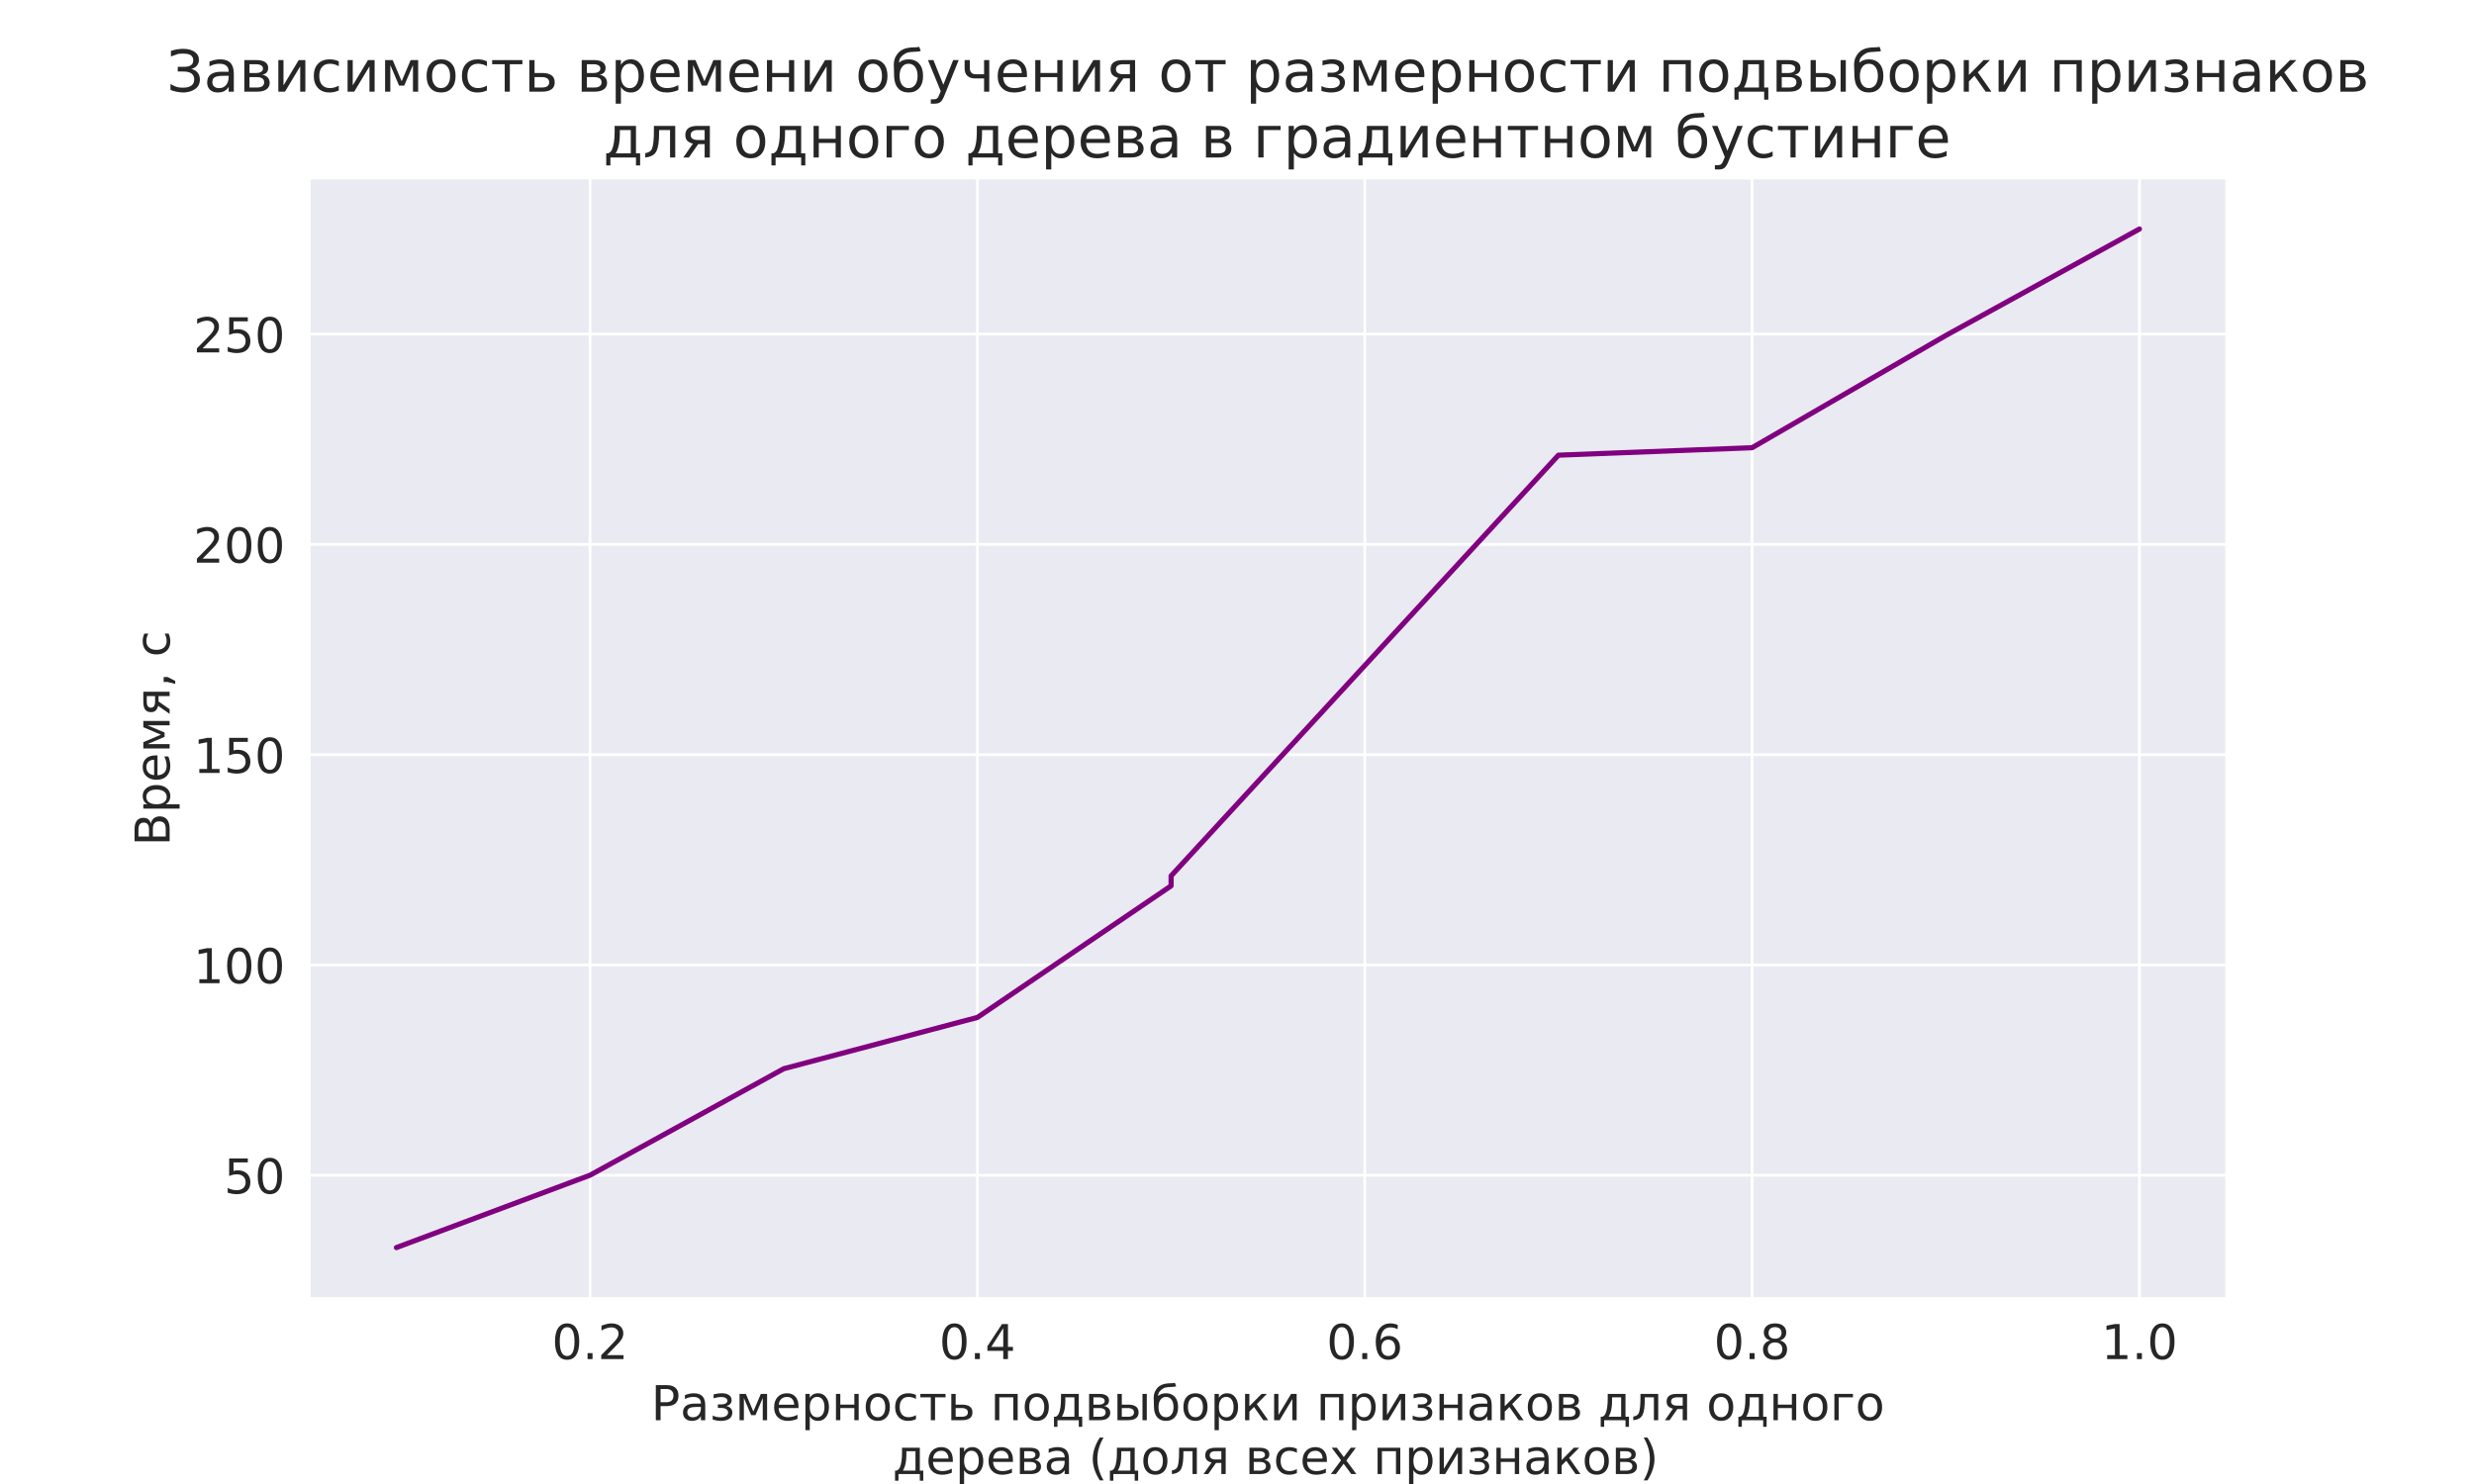
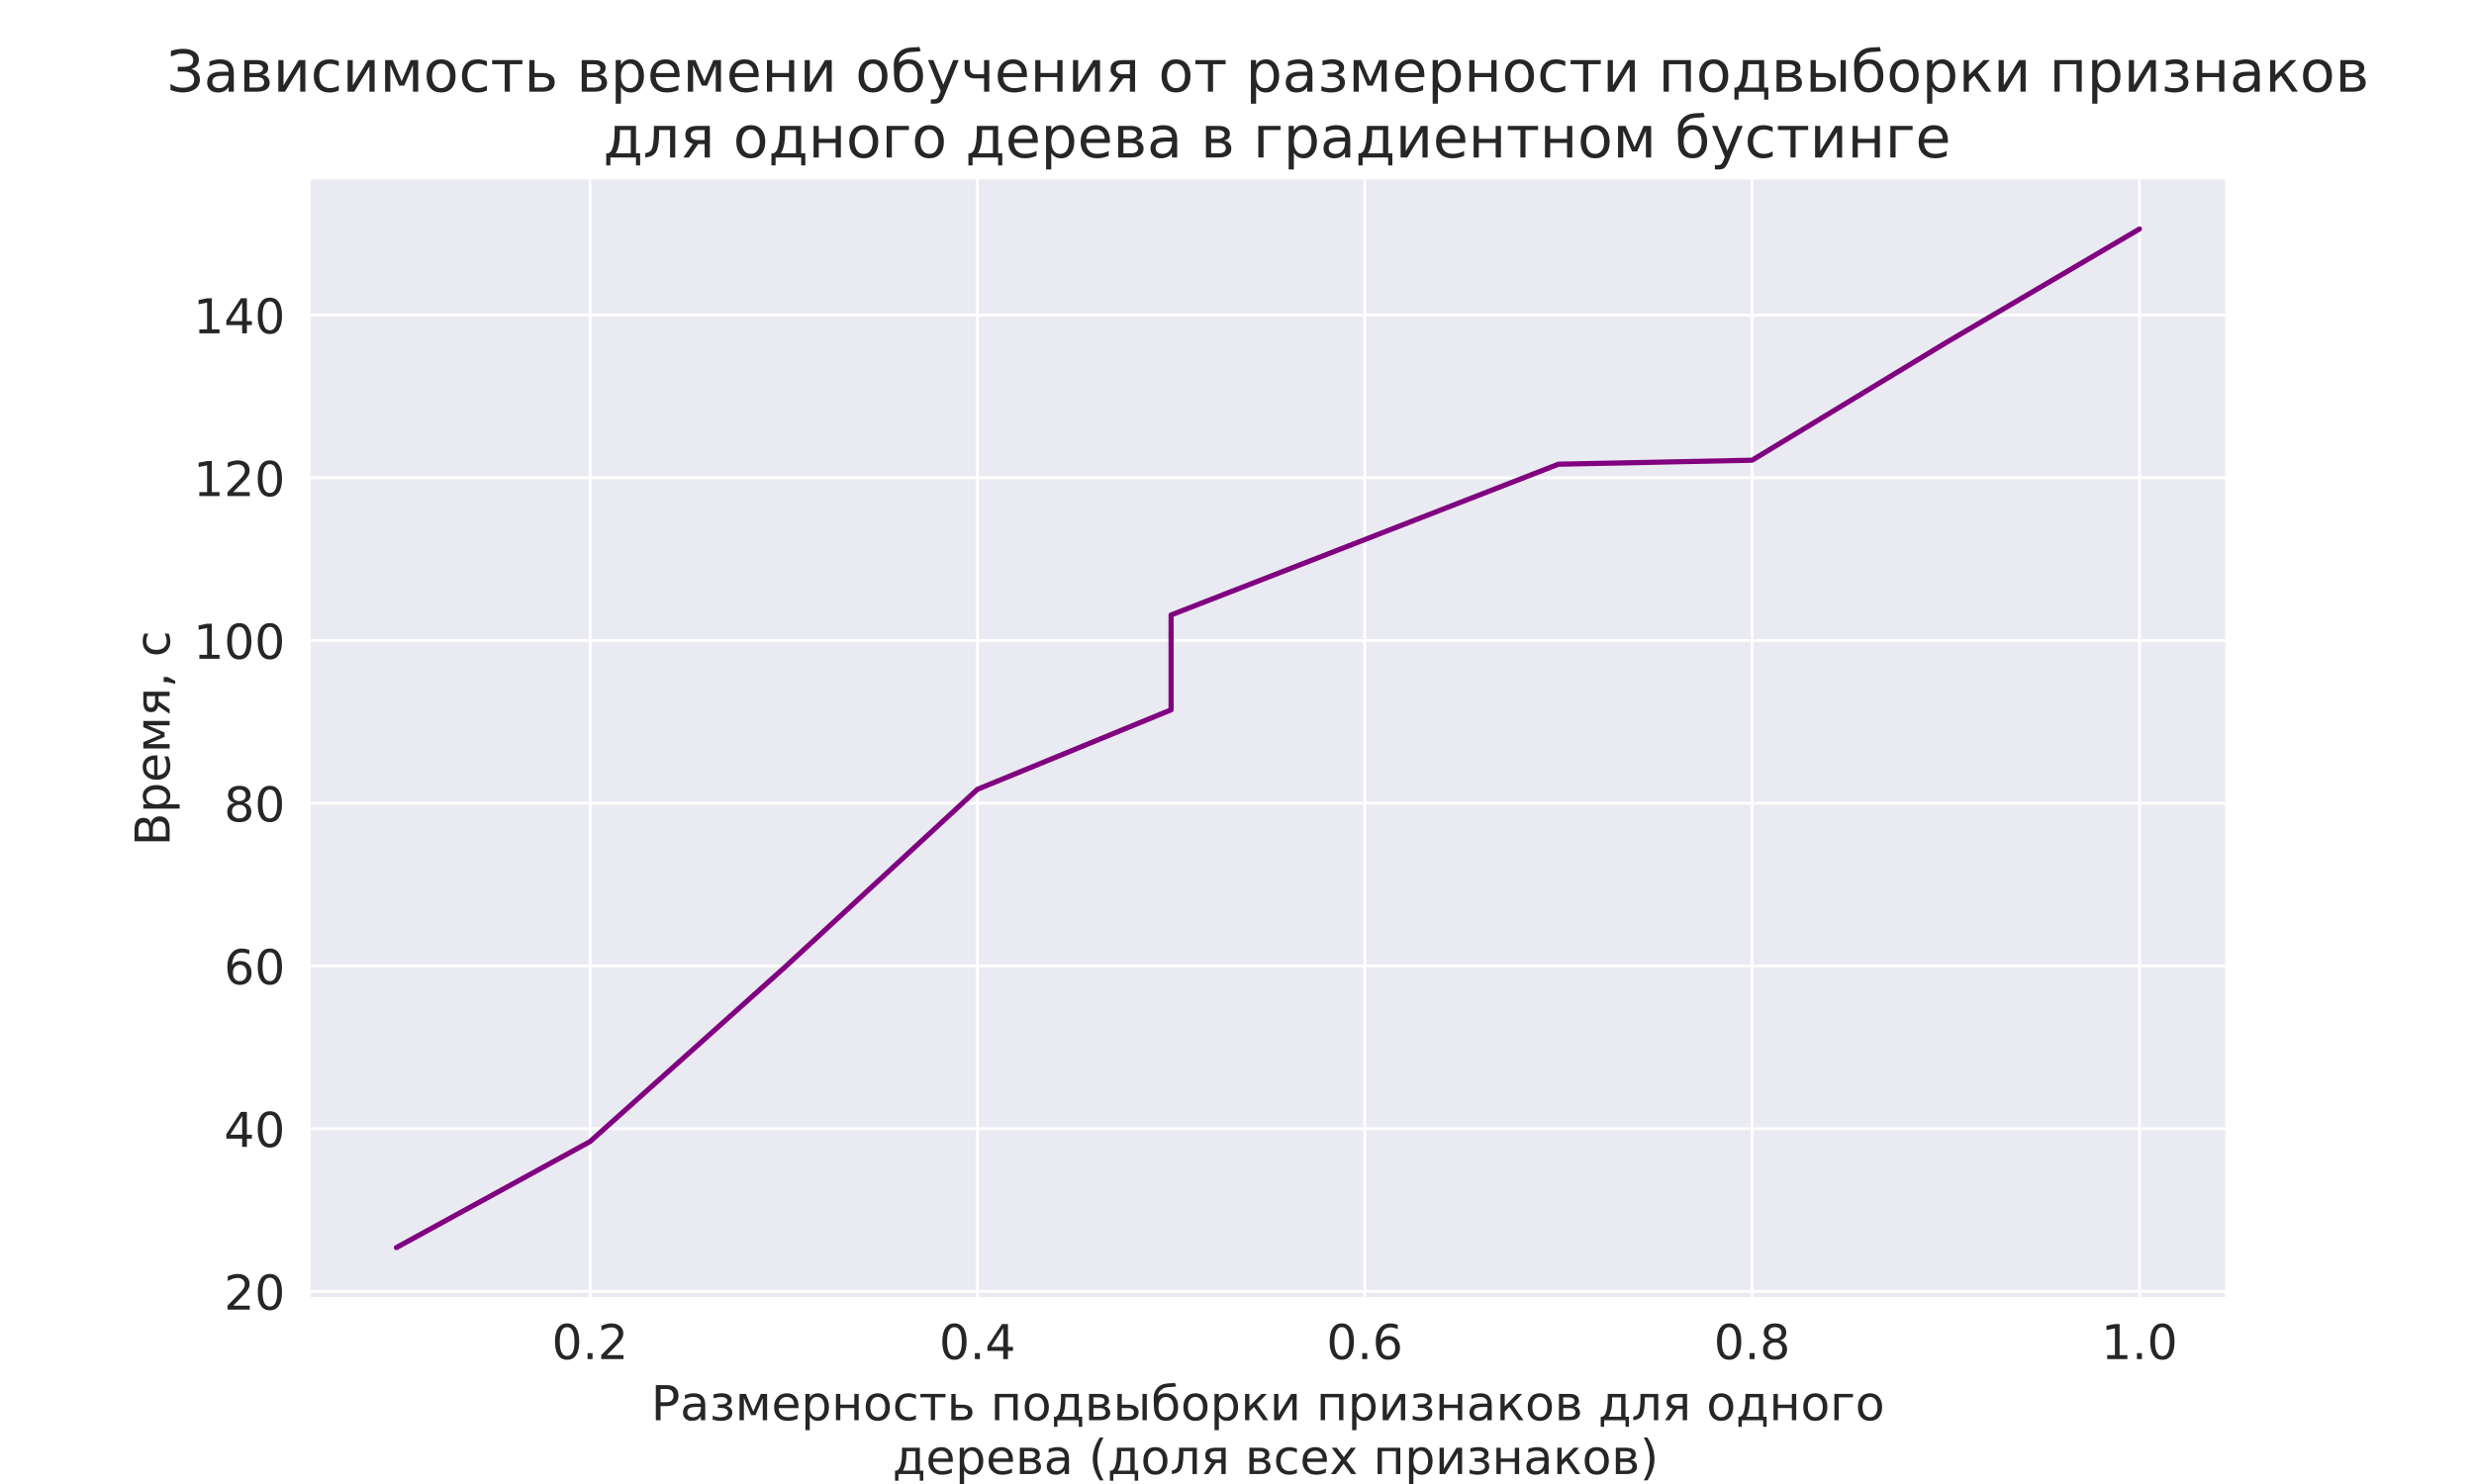
<svg xmlns="http://www.w3.org/2000/svg" xmlns:xlink="http://www.w3.org/1999/xlink" height="432pt" version="1.1" viewBox="0 0 720 432" width="720pt">
  <defs>
    <style type="text/css">*{stroke-linecap:butt;stroke-linejoin:round;}</style>
  </defs>
  <g id="figure_1">
    <g id="patch_1">
      <path d="M 0 432  L 720 432  L 720 0  L 0 0  z " style="fill:#ffffff;" />
    </g>
    <g id="axes_1">
      <g id="patch_2">
        <path d="M 90 378  L 648 378  L 648 51.84  L 90 51.84  z " style="fill:#eaeaf2;" />
      </g>
      <g id="matplotlib.axis_1">
        <g id="xtick_1">
          <g id="line2d_1">
-             <path clip-path="url(#p750b07198b)" d="M 171.727 378  L 171.727 51.84  " style="fill:none;stroke:#ffffff;stroke-linecap:round;stroke-width:0.8;" />
+             <path clip-path="url(#pbeb10f71f5)" d="M 171.727 378  L 171.727 51.84  " style="fill:none;stroke:#ffffff;stroke-linecap:round;stroke-width:0.8;" />
          </g>
          <g id="text_1">
            <g style="fill:#262626;" transform="translate(160.5951 395.6378)scale(0.14 -0.14)">
              <defs>
                <path d="M 2034 4250  Q 1547 4250 1301 3770  Q 1056 3291 1056 2328  Q 1056 1369 1301 889  Q 1547 409 2034 409  Q 2525 409 2770 889  Q 3016 1369 3016 2328  Q 3016 3291 2770 3770  Q 2525 4250 2034 4250  z M 2034 4750  Q 2819 4750 3233 4129  Q 3647 3509 3647 2328  Q 3647 1150 3233 529  Q 2819 -91 2034 -91  Q 1250 -91 836 529  Q 422 1150 422 2328  Q 422 3509 836 4129  Q 1250 4750 2034 4750  z " id="DejaVuSans-30" transform="scale(0.015625)" />
                <path d="M 684 794  L 1344 794  L 1344 0  L 684 0  L 684 794  z " id="DejaVuSans-2e" transform="scale(0.015625)" />
                <path d="M 1228 531  L 3431 531  L 3431 0  L 469 0  L 469 531  Q 828 903 1448 1529  Q 2069 2156 2228 2338  Q 2531 2678 2651 2914  Q 2772 3150 2772 3378  Q 2772 3750 2511 3984  Q 2250 4219 1831 4219  Q 1534 4219 1204 4116  Q 875 4013 500 3803  L 500 4441  Q 881 4594 1212 4672  Q 1544 4750 1819 4750  Q 2544 4750 2975 4387  Q 3406 4025 3406 3419  Q 3406 3131 3298 2873  Q 3191 2616 2906 2266  Q 2828 2175 2409 1742  Q 1991 1309 1228 531  z " id="DejaVuSans-32" transform="scale(0.015625)" />
              </defs>
              <use xlink:href="#DejaVuSans-30" />
              <use x="63.623" xlink:href="#DejaVuSans-2e" />
              <use x="95.41" xlink:href="#DejaVuSans-32" />
            </g>
          </g>
        </g>
        <g id="xtick_2">
          <g id="line2d_2">
-             <path clip-path="url(#p750b07198b)" d="M 284.455 378  L 284.455 51.84  " style="fill:none;stroke:#ffffff;stroke-linecap:round;stroke-width:0.8;" />
+             <path clip-path="url(#pbeb10f71f5)" d="M 284.455 378  L 284.455 51.84  " style="fill:none;stroke:#ffffff;stroke-linecap:round;stroke-width:0.8;" />
          </g>
          <g id="text_2">
            <g style="fill:#262626;" transform="translate(273.3224 395.6378)scale(0.14 -0.14)">
              <defs>
                <path d="M 2419 4116  L 825 1625  L 2419 1625  L 2419 4116  z M 2253 4666  L 3047 4666  L 3047 1625  L 3713 1625  L 3713 1100  L 3047 1100  L 3047 0  L 2419 0  L 2419 1100  L 313 1100  L 313 1709  L 2253 4666  z " id="DejaVuSans-34" transform="scale(0.015625)" />
              </defs>
              <use xlink:href="#DejaVuSans-30" />
              <use x="63.623" xlink:href="#DejaVuSans-2e" />
              <use x="95.41" xlink:href="#DejaVuSans-34" />
            </g>
          </g>
        </g>
        <g id="xtick_3">
          <g id="line2d_3">
-             <path clip-path="url(#p750b07198b)" d="M 397.182 378  L 397.182 51.84  " style="fill:none;stroke:#ffffff;stroke-linecap:round;stroke-width:0.8;" />
+             <path clip-path="url(#pbeb10f71f5)" d="M 397.182 378  L 397.182 51.84  " style="fill:none;stroke:#ffffff;stroke-linecap:round;stroke-width:0.8;" />
          </g>
          <g id="text_3">
            <g style="fill:#262626;" transform="translate(386.0496 395.6378)scale(0.14 -0.14)">
              <defs>
                <path d="M 2113 2584  Q 1688 2584 1439 2293  Q 1191 2003 1191 1497  Q 1191 994 1439 701  Q 1688 409 2113 409  Q 2538 409 2786 701  Q 3034 994 3034 1497  Q 3034 2003 2786 2293  Q 2538 2584 2113 2584  z M 3366 4563  L 3366 3988  Q 3128 4100 2886 4159  Q 2644 4219 2406 4219  Q 1781 4219 1451 3797  Q 1122 3375 1075 2522  Q 1259 2794 1537 2939  Q 1816 3084 2150 3084  Q 2853 3084 3261 2657  Q 3669 2231 3669 1497  Q 3669 778 3244 343  Q 2819 -91 2113 -91  Q 1303 -91 875 529  Q 447 1150 447 2328  Q 447 3434 972 4092  Q 1497 4750 2381 4750  Q 2619 4750 2861 4703  Q 3103 4656 3366 4563  z " id="DejaVuSans-36" transform="scale(0.015625)" />
              </defs>
              <use xlink:href="#DejaVuSans-30" />
              <use x="63.623" xlink:href="#DejaVuSans-2e" />
              <use x="95.41" xlink:href="#DejaVuSans-36" />
            </g>
          </g>
        </g>
        <g id="xtick_4">
          <g id="line2d_4">
-             <path clip-path="url(#p750b07198b)" d="M 509.909 378  L 509.909 51.84  " style="fill:none;stroke:#ffffff;stroke-linecap:round;stroke-width:0.8;" />
+             <path clip-path="url(#pbeb10f71f5)" d="M 509.909 378  L 509.909 51.84  " style="fill:none;stroke:#ffffff;stroke-linecap:round;stroke-width:0.8;" />
          </g>
          <g id="text_4">
            <g style="fill:#262626;" transform="translate(498.7769 395.6378)scale(0.14 -0.14)">
              <defs>
                <path d="M 2034 2216  Q 1584 2216 1326 1975  Q 1069 1734 1069 1313  Q 1069 891 1326 650  Q 1584 409 2034 409  Q 2484 409 2743 651  Q 3003 894 3003 1313  Q 3003 1734 2745 1975  Q 2488 2216 2034 2216  z M 1403 2484  Q 997 2584 770 2862  Q 544 3141 544 3541  Q 544 4100 942 4425  Q 1341 4750 2034 4750  Q 2731 4750 3128 4425  Q 3525 4100 3525 3541  Q 3525 3141 3298 2862  Q 3072 2584 2669 2484  Q 3125 2378 3379 2068  Q 3634 1759 3634 1313  Q 3634 634 3220 271  Q 2806 -91 2034 -91  Q 1263 -91 848 271  Q 434 634 434 1313  Q 434 1759 690 2068  Q 947 2378 1403 2484  z M 1172 3481  Q 1172 3119 1398 2916  Q 1625 2713 2034 2713  Q 2441 2713 2670 2916  Q 2900 3119 2900 3481  Q 2900 3844 2670 4047  Q 2441 4250 2034 4250  Q 1625 4250 1398 4047  Q 1172 3844 1172 3481  z " id="DejaVuSans-38" transform="scale(0.015625)" />
              </defs>
              <use xlink:href="#DejaVuSans-30" />
              <use x="63.623" xlink:href="#DejaVuSans-2e" />
              <use x="95.41" xlink:href="#DejaVuSans-38" />
            </g>
          </g>
        </g>
        <g id="xtick_5">
          <g id="line2d_5">
-             <path clip-path="url(#p750b07198b)" d="M 622.636 378  L 622.636 51.84  " style="fill:none;stroke:#ffffff;stroke-linecap:round;stroke-width:0.8;" />
+             <path clip-path="url(#pbeb10f71f5)" d="M 622.636 378  L 622.636 51.84  " style="fill:none;stroke:#ffffff;stroke-linecap:round;stroke-width:0.8;" />
          </g>
          <g id="text_5">
            <g style="fill:#262626;" transform="translate(611.5042 395.6378)scale(0.14 -0.14)">
              <defs>
                <path d="M 794 531  L 1825 531  L 1825 4091  L 703 3866  L 703 4441  L 1819 4666  L 2450 4666  L 2450 531  L 3481 531  L 3481 0  L 794 0  L 794 531  z " id="DejaVuSans-31" transform="scale(0.015625)" />
              </defs>
              <use xlink:href="#DejaVuSans-31" />
              <use x="63.623" xlink:href="#DejaVuSans-2e" />
              <use x="95.41" xlink:href="#DejaVuSans-30" />
            </g>
          </g>
        </g>
        <g id="text_6">
          <g style="fill:#262626;" transform="translate(189.4894 413.4256)scale(0.14 -0.14)">
            <defs>
              <path d="M 1259 4147  L 1259 2394  L 2053 2394  Q 2494 2394 2734 2622  Q 2975 2850 2975 3272  Q 2975 3691 2734 3919  Q 2494 4147 2053 4147  L 1259 4147  z M 628 4666  L 2053 4666  Q 2838 4666 3239 4311  Q 3641 3956 3641 3272  Q 3641 2581 3239 2228  Q 2838 1875 2053 1875  L 1259 1875  L 1259 0  L 628 0  L 628 4666  z " id="DejaVuSans-420" transform="scale(0.015625)" />
              <path d="M 2194 1759  Q 1497 1759 1228 1600  Q 959 1441 959 1056  Q 959 750 1161 570  Q 1363 391 1709 391  Q 2188 391 2477 730  Q 2766 1069 2766 1631  L 2766 1759  L 2194 1759  z M 3341 1997  L 3341 0  L 2766 0  L 2766 531  Q 2569 213 2275 61  Q 1981 -91 1556 -91  Q 1019 -91 701 211  Q 384 513 384 1019  Q 384 1609 779 1909  Q 1175 2209 1959 2209  L 2766 2209  L 2766 2266  Q 2766 2663 2505 2880  Q 2244 3097 1772 3097  Q 1472 3097 1187 3025  Q 903 2953 641 2809  L 641 3341  Q 956 3463 1253 3523  Q 1550 3584 1831 3584  Q 2591 3584 2966 3190  Q 3341 2797 3341 1997  z " id="DejaVuSans-430" transform="scale(0.015625)" />
              <path d="M 2206 1888  Q 2594 1813 2809 1584  Q 3025 1356 3025 1019  Q 3025 478 2622 193  Q 2219 -91 1475 -91  Q 1225 -91 961 -47  Q 697 -3 416 84  L 416 619  Q 638 503 903 445  Q 1169 388 1459 388  Q 1931 388 2195 563  Q 2459 738 2459 1019  Q 2459 1294 2225 1461  Q 1991 1628 1563 1628  L 1100 1628  L 1100 2103  L 1584 2103  Q 1947 2103 2158 2242  Q 2369 2381 2369 2600  Q 2369 2800 2151 2944  Q 1934 3088 1563 3088  Q 1341 3088 1089 3047  Q 838 3006 534 2916  L 534 3438  Q 841 3513 1106 3550  Q 1372 3588 1609 3588  Q 2222 3588 2576 3342  Q 2931 3097 2931 2656  Q 2931 2366 2743 2164  Q 2556 1963 2206 1888  z " id="DejaVuSans-437" transform="scale(0.015625)" />
              <path d="M 581 3500  L 1422 3500  L 2416 1156  L 3413 3500  L 4247 3500  L 4247 0  L 3669 0  L 3669 2950  L 2703 672  L 2128 672  L 1159 2950  L 1159 0  L 581 0  L 581 3500  z " id="DejaVuSans-43c" transform="scale(0.015625)" />
              <path d="M 3597 1894  L 3597 1613  L 953 1613  Q 991 1019 1311 708  Q 1631 397 2203 397  Q 2534 397 2845 478  Q 3156 559 3463 722  L 3463 178  Q 3153 47 2828 -22  Q 2503 -91 2169 -91  Q 1331 -91 842 396  Q 353 884 353 1716  Q 353 2575 817 3079  Q 1281 3584 2069 3584  Q 2775 3584 3186 3129  Q 3597 2675 3597 1894  z M 3022 2063  Q 3016 2534 2758 2815  Q 2500 3097 2075 3097  Q 1594 3097 1305 2825  Q 1016 2553 972 2059  L 3022 2063  z " id="DejaVuSans-435" transform="scale(0.015625)" />
              <path d="M 1159 525  L 1159 -1331  L 581 -1331  L 581 3500  L 1159 3500  L 1159 2969  Q 1341 3281 1617 3432  Q 1894 3584 2278 3584  Q 2916 3584 3314 3078  Q 3713 2572 3713 1747  Q 3713 922 3314 415  Q 2916 -91 2278 -91  Q 1894 -91 1617 61  Q 1341 213 1159 525  z M 3116 1747  Q 3116 2381 2855 2742  Q 2594 3103 2138 3103  Q 1681 3103 1420 2742  Q 1159 2381 1159 1747  Q 1159 1113 1420 752  Q 1681 391 2138 391  Q 2594 391 2855 752  Q 3116 1113 3116 1747  z " id="DejaVuSans-440" transform="scale(0.015625)" />
              <path d="M 581 3500  L 1159 3500  L 1159 2072  L 3025 2072  L 3025 3500  L 3603 3500  L 3603 0  L 3025 0  L 3025 1613  L 1159 1613  L 1159 0  L 581 0  L 581 3500  z " id="DejaVuSans-43d" transform="scale(0.015625)" />
              <path d="M 1959 3097  Q 1497 3097 1228 2736  Q 959 2375 959 1747  Q 959 1119 1226 758  Q 1494 397 1959 397  Q 2419 397 2687 759  Q 2956 1122 2956 1747  Q 2956 2369 2687 2733  Q 2419 3097 1959 3097  z M 1959 3584  Q 2709 3584 3137 3096  Q 3566 2609 3566 1747  Q 3566 888 3137 398  Q 2709 -91 1959 -91  Q 1206 -91 779 398  Q 353 888 353 1747  Q 353 2609 779 3096  Q 1206 3584 1959 3584  z " id="DejaVuSans-43e" transform="scale(0.015625)" />
              <path d="M 3122 3366  L 3122 2828  Q 2878 2963 2633 3030  Q 2388 3097 2138 3097  Q 1578 3097 1268 2742  Q 959 2388 959 1747  Q 959 1106 1268 751  Q 1578 397 2138 397  Q 2388 397 2633 464  Q 2878 531 3122 666  L 3122 134  Q 2881 22 2623 -34  Q 2366 -91 2075 -91  Q 1284 -91 818 406  Q 353 903 353 1747  Q 353 2603 823 3093  Q 1294 3584 2113 3584  Q 2378 3584 2631 3529  Q 2884 3475 3122 3366  z " id="DejaVuSans-441" transform="scale(0.015625)" />
              <path d="M 188 3500  L 3541 3500  L 3541 3041  L 2147 3041  L 2147 0  L 1581 0  L 1581 3041  L 188 3041  L 188 3500  z " id="DejaVuSans-442" transform="scale(0.015625)" />
              <path d="M 2781 1038  Q 2781 1319 2576 1466  Q 2372 1613 1978 1613  L 1159 1613  L 1159 459  L 1978 459  Q 2372 459 2576 607  Q 2781 756 2781 1038  z M 581 3500  L 1159 3500  L 1159 2072  L 2003 2072  Q 2672 2072 3033 1817  Q 3394 1563 3394 1038  Q 3394 513 3033 256  Q 2672 0 2003 0  L 581 0  L 581 3500  z " id="DejaVuSans-44c" transform="scale(0.015625)" />
              <path id="DejaVuSans-20" transform="scale(0.015625)" />
              <path d="M 3603 3500  L 3603 0  L 3025 0  L 3025 3041  L 1159 3041  L 1159 0  L 581 0  L 581 3500  L 3603 3500  z " id="DejaVuSans-43f" transform="scale(0.015625)" />
              <path d="M 1384 459  L 3053 459  L 3053 3041  L 1844 3041  L 1844 2603  Q 1844 1316 1475 628  L 1384 459  z M 550 459  Q 834 584 959 850  Q 1266 1509 1266 2838  L 1266 3500  L 3631 3500  L 3631 459  L 4091 459  L 4091 -884  L 3631 -884  L 3631 0  L 794 0  L 794 -884  L 334 -884  L 334 459  L 550 459  z " id="DejaVuSans-434" transform="scale(0.015625)" />
              <path d="M 1156 1613  L 1156 459  L 1975 459  Q 2369 459 2575 607  Q 2781 756 2781 1038  Q 2781 1319 2575 1466  Q 2369 1613 1975 1613  L 1156 1613  z M 1156 3041  L 1156 2072  L 1913 2072  Q 2238 2072 2444 2201  Q 2650 2331 2650 2563  Q 2650 2794 2444 2917  Q 2238 3041 1913 3041  L 1156 3041  z M 581 3500  L 1950 3500  Q 2566 3500 2897 3275  Q 3228 3050 3228 2634  Q 3228 2313 3059 2123  Q 2891 1934 2559 1888  Q 2956 1813 3175 1575  Q 3394 1338 3394 981  Q 3394 513 3033 256  Q 2672 0 2003 0  L 581 0  L 581 3500  z " id="DejaVuSans-432" transform="scale(0.015625)" />
              <path d="M 3909 3500  L 4484 3500  L 4484 0  L 3909 0  L 3909 3500  z M 4197 3584  L 4197 3584  z M 2781 1038  Q 2781 1319 2576 1466  Q 2372 1613 1978 1613  L 1159 1613  L 1159 459  L 1978 459  Q 2372 459 2576 607  Q 2781 756 2781 1038  z M 581 3500  L 1159 3500  L 1159 2072  L 2003 2072  Q 2672 2072 3033 1817  Q 3394 1563 3394 1038  Q 3394 513 3033 256  Q 2672 0 2003 0  L 581 0  L 581 3500  z " id="DejaVuSans-44b" transform="scale(0.015625)" />
              <path d="M 1991 3584  Q 2741 3584 3169 3096  Q 3597 2609 3597 1747  Q 3597 888 3169 398  Q 2741 -91 1991 -91  Q 1238 -91 822 384  Q 406 859 384 1747  L 366 2463  Q 350 2834 350 2963  Q 350 3463 531 3831  Q 816 4409 1308 4659  Q 1800 4909 2625 4916  Q 3006 4919 3175 4972  L 3334 4516  Q 3181 4453 3041 4450  L 2259 4397  Q 1866 4369 1628 4231  Q 1006 3866 947 3388  L 925 3213  Q 1331 3584 1991 3584  z M 1991 3097  Q 1528 3097 1259 2736  Q 991 2375 991 1747  Q 991 1119 1258 758  Q 1525 397 1991 397  Q 2450 397 2719 759  Q 2988 1122 2988 1747  Q 2988 2369 2719 2733  Q 2450 3097 1991 3097  z " id="DejaVuSans-431" transform="scale(0.015625)" />
              <path d="M 581 3500  L 1153 3500  L 1153 1856  L 2775 3500  L 3481 3500  L 2144 2147  L 3653 0  L 3009 0  L 1769 1766  L 1153 1141  L 1153 0  L 581 0  L 581 3500  z " id="DejaVuSans-43a" transform="scale(0.015625)" />
              <path d="M 3578 3500  L 3578 0  L 3006 0  L 3006 2809  L 1319 0  L 581 0  L 581 3500  L 1153 3500  L 1153 697  L 2838 3500  L 3578 3500  z " id="DejaVuSans-438" transform="scale(0.015625)" />
              <path d="M 238 0  L 238 478  Q 806 566 981 959  Q 1194 1513 1194 2928  L 1194 3500  L 3559 3500  L 3559 0  L 2984 0  L 2984 3041  L 1769 3041  L 1769 2694  Q 1769 1344 1494 738  Q 1200 91 238 0  z " id="DejaVuSans-43b" transform="scale(0.015625)" />
              <path d="M 1181 2491  Q 1181 2231 1381 2084  Q 1581 1938 1953 1938  L 2728 1938  L 2728 3041  L 1953 3041  Q 1581 3041 1381 2897  Q 1181 2753 1181 2491  z M 363 0  L 1431 1534  Q 1069 1616 828 1830  Q 588 2044 588 2491  Q 588 2997 923 3248  Q 1259 3500 1938 3500  L 3306 3500  L 3306 0  L 2728 0  L 2728 1478  L 2013 1478  L 981 0  L 363 0  z " id="DejaVuSans-44f" transform="scale(0.015625)" />
              <path d="M 581 0  L 581 3500  L 3050 3500  L 3050 3041  L 1159 3041  L 1159 0  L 581 0  z " id="DejaVuSans-433" transform="scale(0.015625)" />
            </defs>
            <use xlink:href="#DejaVuSans-420" />
            <use x="60.303" xlink:href="#DejaVuSans-430" />
            <use x="121.582" xlink:href="#DejaVuSans-437" />
            <use x="174.756" xlink:href="#DejaVuSans-43c" />
            <use x="250.195" xlink:href="#DejaVuSans-435" />
            <use x="311.719" xlink:href="#DejaVuSans-440" />
            <use x="375.195" xlink:href="#DejaVuSans-43d" />
            <use x="440.576" xlink:href="#DejaVuSans-43e" />
            <use x="501.758" xlink:href="#DejaVuSans-441" />
            <use x="556.738" xlink:href="#DejaVuSans-442" />
            <use x="614.99" xlink:href="#DejaVuSans-44c" />
            <use x="673.926" xlink:href="#DejaVuSans-20" />
            <use x="705.713" xlink:href="#DejaVuSans-43f" />
            <use x="771.094" xlink:href="#DejaVuSans-43e" />
            <use x="832.275" xlink:href="#DejaVuSans-434" />
            <use x="901.416" xlink:href="#DejaVuSans-432" />
            <use x="960.352" xlink:href="#DejaVuSans-44b" />
            <use x="1039.307" xlink:href="#DejaVuSans-431" />
            <use x="1100.977" xlink:href="#DejaVuSans-43e" />
            <use x="1162.158" xlink:href="#DejaVuSans-440" />
            <use x="1225.635" xlink:href="#DejaVuSans-43a" />
            <use x="1286.035" xlink:href="#DejaVuSans-438" />
            <use x="1351.025" xlink:href="#DejaVuSans-20" />
            <use x="1382.812" xlink:href="#DejaVuSans-43f" />
            <use x="1448.193" xlink:href="#DejaVuSans-440" />
            <use x="1511.67" xlink:href="#DejaVuSans-438" />
            <use x="1576.66" xlink:href="#DejaVuSans-437" />
            <use x="1629.834" xlink:href="#DejaVuSans-43d" />
            <use x="1695.215" xlink:href="#DejaVuSans-430" />
            <use x="1756.494" xlink:href="#DejaVuSans-43a" />
            <use x="1816.895" xlink:href="#DejaVuSans-43e" />
            <use x="1878.076" xlink:href="#DejaVuSans-432" />
            <use x="1937.012" xlink:href="#DejaVuSans-20" />
            <use x="1968.799" xlink:href="#DejaVuSans-434" />
            <use x="2037.939" xlink:href="#DejaVuSans-43b" />
            <use x="2101.855" xlink:href="#DejaVuSans-44f" />
            <use x="2162.012" xlink:href="#DejaVuSans-20" />
            <use x="2193.799" xlink:href="#DejaVuSans-43e" />
            <use x="2254.98" xlink:href="#DejaVuSans-434" />
            <use x="2324.121" xlink:href="#DejaVuSans-43d" />
            <use x="2389.502" xlink:href="#DejaVuSans-43e" />
            <use x="2450.684" xlink:href="#DejaVuSans-433" />
            <use x="2503.223" xlink:href="#DejaVuSans-43e" />
          </g>
          <g style="fill:#262626;" transform="translate(255.2981 429.1026)scale(0.14 -0.14)">
            <defs>
              <path d="M 1984 4856  Q 1566 4138 1362 3434  Q 1159 2731 1159 2009  Q 1159 1288 1364 580  Q 1569 -128 1984 -844  L 1484 -844  Q 1016 -109 783 600  Q 550 1309 550 2009  Q 550 2706 781 3412  Q 1013 4119 1484 4856  L 1984 4856  z " id="DejaVuSans-28" transform="scale(0.015625)" />
              <path d="M 3513 3500  L 2247 1797  L 3578 0  L 2900 0  L 1881 1375  L 863 0  L 184 0  L 1544 1831  L 300 3500  L 978 3500  L 1906 2253  L 2834 3500  L 3513 3500  z " id="DejaVuSans-445" transform="scale(0.015625)" />
              <path d="M 513 4856  L 1013 4856  Q 1481 4119 1714 3412  Q 1947 2706 1947 2009  Q 1947 1309 1714 600  Q 1481 -109 1013 -844  L 513 -844  Q 928 -128 1133 580  Q 1338 1288 1338 2009  Q 1338 2731 1133 3434  Q 928 4138 513 4856  z " id="DejaVuSans-29" transform="scale(0.015625)" />
            </defs>
            <use xlink:href="#DejaVuSans-20" />
            <use x="31.787" xlink:href="#DejaVuSans-434" />
            <use x="100.928" xlink:href="#DejaVuSans-435" />
            <use x="162.451" xlink:href="#DejaVuSans-440" />
            <use x="225.928" xlink:href="#DejaVuSans-435" />
            <use x="287.451" xlink:href="#DejaVuSans-432" />
            <use x="346.387" xlink:href="#DejaVuSans-430" />
            <use x="407.666" xlink:href="#DejaVuSans-20" />
            <use x="439.453" xlink:href="#DejaVuSans-28" />
            <use x="478.467" xlink:href="#DejaVuSans-434" />
            <use x="547.607" xlink:href="#DejaVuSans-43e" />
            <use x="608.789" xlink:href="#DejaVuSans-43b" />
            <use x="672.705" xlink:href="#DejaVuSans-44f" />
            <use x="732.861" xlink:href="#DejaVuSans-20" />
            <use x="764.648" xlink:href="#DejaVuSans-432" />
            <use x="823.584" xlink:href="#DejaVuSans-441" />
            <use x="878.564" xlink:href="#DejaVuSans-435" />
            <use x="940.088" xlink:href="#DejaVuSans-445" />
            <use x="999.268" xlink:href="#DejaVuSans-20" />
            <use x="1031.055" xlink:href="#DejaVuSans-43f" />
            <use x="1096.436" xlink:href="#DejaVuSans-440" />
            <use x="1159.912" xlink:href="#DejaVuSans-438" />
            <use x="1224.902" xlink:href="#DejaVuSans-437" />
            <use x="1278.076" xlink:href="#DejaVuSans-43d" />
            <use x="1343.457" xlink:href="#DejaVuSans-430" />
            <use x="1404.736" xlink:href="#DejaVuSans-43a" />
            <use x="1465.137" xlink:href="#DejaVuSans-43e" />
            <use x="1526.318" xlink:href="#DejaVuSans-432" />
            <use x="1585.254" xlink:href="#DejaVuSans-29" />
          </g>
        </g>
      </g>
      <g id="matplotlib.axis_2">
        <g id="ytick_1">
          <g id="line2d_6">
-             <path clip-path="url(#p750b07198b)" d="M 90 342.114  L 648 342.114  " style="fill:none;stroke:#ffffff;stroke-linecap:round;stroke-width:0.8;" />
+             <path clip-path="url(#pbeb10f71f5)" d="M 90 375.923  L 648 375.923  " style="fill:none;stroke:#ffffff;stroke-linecap:round;stroke-width:0.8;" />
          </g>
          <g id="text_7">
-             <g style="fill:#262626;" transform="translate(65.185 347.4331)scale(0.14 -0.14)">
-               <defs>
-                 <path d="M 691 4666  L 3169 4666  L 3169 4134  L 1269 4134  L 1269 2991  Q 1406 3038 1543 3061  Q 1681 3084 1819 3084  Q 2600 3084 3056 2656  Q 3513 2228 3513 1497  Q 3513 744 3044 326  Q 2575 -91 1722 -91  Q 1428 -91 1123 -41  Q 819 9 494 109  L 494 744  Q 775 591 1075 516  Q 1375 441 1709 441  Q 2250 441 2565 725  Q 2881 1009 2881 1497  Q 2881 1984 2565 2268  Q 2250 2553 1709 2553  Q 1456 2553 1204 2497  Q 953 2441 691 2322  L 691 4666  z " id="DejaVuSans-35" transform="scale(0.015625)" />
-               </defs>
-               <use xlink:href="#DejaVuSans-35" />
+             <g style="fill:#262626;" transform="translate(65.185 381.2416)scale(0.14 -0.14)">
+               <use xlink:href="#DejaVuSans-32" />
              <use x="63.623" xlink:href="#DejaVuSans-30" />
            </g>
          </g>
        </g>
        <g id="ytick_2">
          <g id="line2d_7">
-             <path clip-path="url(#p750b07198b)" d="M 90 280.901  L 648 280.901  " style="fill:none;stroke:#ffffff;stroke-linecap:round;stroke-width:0.8;" />
+             <path clip-path="url(#pbeb10f71f5)" d="M 90 328.555  L 648 328.555  " style="fill:none;stroke:#ffffff;stroke-linecap:round;stroke-width:0.8;" />
          </g>
          <g id="text_8">
-             <g style="fill:#262626;" transform="translate(56.2775 286.2195)scale(0.14 -0.14)">
+             <g style="fill:#262626;" transform="translate(65.185 333.8744)scale(0.14 -0.14)">
+               <use xlink:href="#DejaVuSans-34" />
+               <use x="63.623" xlink:href="#DejaVuSans-30" />
+             </g>
+           </g>
+         </g>
+         <g id="ytick_3">
+           <g id="line2d_8">
+             <path clip-path="url(#pbeb10f71f5)" d="M 90 281.188  L 648 281.188  " style="fill:none;stroke:#ffffff;stroke-linecap:round;stroke-width:0.8;" />
+           </g>
+           <g id="text_9">
+             <g style="fill:#262626;" transform="translate(65.185 286.5072)scale(0.14 -0.14)">
+               <use xlink:href="#DejaVuSans-36" />
+               <use x="63.623" xlink:href="#DejaVuSans-30" />
+             </g>
+           </g>
+         </g>
+         <g id="ytick_4">
+           <g id="line2d_9">
+             <path clip-path="url(#pbeb10f71f5)" d="M 90 233.821  L 648 233.821  " style="fill:none;stroke:#ffffff;stroke-linecap:round;stroke-width:0.8;" />
+           </g>
+           <g id="text_10">
+             <g style="fill:#262626;" transform="translate(65.185 239.1399)scale(0.14 -0.14)">
+               <use xlink:href="#DejaVuSans-38" />
+               <use x="63.623" xlink:href="#DejaVuSans-30" />
+             </g>
+           </g>
+         </g>
+         <g id="ytick_5">
+           <g id="line2d_10">
+             <path clip-path="url(#pbeb10f71f5)" d="M 90 186.454  L 648 186.454  " style="fill:none;stroke:#ffffff;stroke-linecap:round;stroke-width:0.8;" />
+           </g>
+           <g id="text_11">
+             <g style="fill:#262626;" transform="translate(56.2775 191.7727)scale(0.14 -0.14)">
              <use xlink:href="#DejaVuSans-31" />
              <use x="63.623" xlink:href="#DejaVuSans-30" />
              <use x="127.246" xlink:href="#DejaVuSans-30" />
            </g>
          </g>
        </g>
-         <g id="ytick_3">
-           <g id="line2d_8">
-             <path clip-path="url(#p750b07198b)" d="M 90 219.687  L 648 219.687  " style="fill:none;stroke:#ffffff;stroke-linecap:round;stroke-width:0.8;" />
-           </g>
-           <g id="text_9">
-             <g style="fill:#262626;" transform="translate(56.2775 225.0058)scale(0.14 -0.14)">
+         <g id="ytick_6">
+           <g id="line2d_11">
+             <path clip-path="url(#pbeb10f71f5)" d="M 90 139.087  L 648 139.087  " style="fill:none;stroke:#ffffff;stroke-linecap:round;stroke-width:0.8;" />
+           </g>
+           <g id="text_12">
+             <g style="fill:#262626;" transform="translate(56.2775 144.4055)scale(0.14 -0.14)">
              <use xlink:href="#DejaVuSans-31" />
-               <use x="63.623" xlink:href="#DejaVuSans-35" />
+               <use x="63.623" xlink:href="#DejaVuSans-32" />
              <use x="127.246" xlink:href="#DejaVuSans-30" />
            </g>
          </g>
        </g>
-         <g id="ytick_4">
-           <g id="line2d_9">
-             <path clip-path="url(#p750b07198b)" d="M 90 158.473  L 648 158.473  " style="fill:none;stroke:#ffffff;stroke-linecap:round;stroke-width:0.8;" />
-           </g>
-           <g id="text_10">
-             <g style="fill:#262626;" transform="translate(56.2775 163.7922)scale(0.14 -0.14)">
-               <use xlink:href="#DejaVuSans-32" />
-               <use x="63.623" xlink:href="#DejaVuSans-30" />
+         <g id="ytick_7">
+           <g id="line2d_12">
+             <path clip-path="url(#pbeb10f71f5)" d="M 90 91.719  L 648 91.719  " style="fill:none;stroke:#ffffff;stroke-linecap:round;stroke-width:0.8;" />
+           </g>
+           <g id="text_13">
+             <g style="fill:#262626;" transform="translate(56.2775 97.03824)scale(0.14 -0.14)">
+               <use xlink:href="#DejaVuSans-31" />
+               <use x="63.623" xlink:href="#DejaVuSans-34" />
              <use x="127.246" xlink:href="#DejaVuSans-30" />
            </g>
          </g>
        </g>
-         <g id="ytick_5">
-           <g id="line2d_10">
-             <path clip-path="url(#p750b07198b)" d="M 90 97.26  L 648 97.26  " style="fill:none;stroke:#ffffff;stroke-linecap:round;stroke-width:0.8;" />
-           </g>
-           <g id="text_11">
-             <g style="fill:#262626;" transform="translate(56.2775 102.5785)scale(0.14 -0.14)">
-               <use xlink:href="#DejaVuSans-32" />
-               <use x="63.623" xlink:href="#DejaVuSans-35" />
-               <use x="127.246" xlink:href="#DejaVuSans-30" />
-             </g>
-           </g>
-         </g>
-         <g id="text_12">
+         <g id="text_14">
          <g style="fill:#262626;" transform="translate(49.36594 246.2636)rotate(-90)scale(0.14 -0.14)">
            <defs>
              <path d="M 1259 2228  L 1259 519  L 2272 519  Q 2781 519 3026 730  Q 3272 941 3272 1375  Q 3272 1813 3026 2020  Q 2781 2228 2272 2228  L 1259 2228  z M 1259 4147  L 1259 2741  L 2194 2741  Q 2656 2741 2882 2914  Q 3109 3088 3109 3444  Q 3109 3797 2882 3972  Q 2656 4147 2194 4147  L 1259 4147  z M 628 4666  L 2241 4666  Q 2963 4666 3353 4366  Q 3744 4066 3744 3513  Q 3744 3084 3544 2831  Q 3344 2578 2956 2516  Q 3422 2416 3680 2098  Q 3938 1781 3938 1306  Q 3938 681 3513 340  Q 3088 0 2303 0  L 628 0  L 628 4666  z " id="DejaVuSans-412" transform="scale(0.015625)" />
              <path d="M 750 794  L 1409 794  L 1409 256  L 897 -744  L 494 -744  L 750 256  L 750 794  z " id="DejaVuSans-2c" transform="scale(0.015625)" />
            </defs>
            <use xlink:href="#DejaVuSans-412" />
            <use x="68.604" xlink:href="#DejaVuSans-440" />
            <use x="132.08" xlink:href="#DejaVuSans-435" />
            <use x="193.604" xlink:href="#DejaVuSans-43c" />
            <use x="269.043" xlink:href="#DejaVuSans-44f" />
            <use x="329.199" xlink:href="#DejaVuSans-2c" />
            <use x="360.986" xlink:href="#DejaVuSans-20" />
            <use x="392.773" xlink:href="#DejaVuSans-441" />
          </g>
        </g>
      </g>
-       <g id="line2d_11">
-         <path clip-path="url(#p750b07198b)" d="M 115.364 363.175  L 171.727 342.1  L 228.091 311.107  L 284.455 296.179  L 340.818 257.878  L 340.818 254.974  L 453.545 132.504  L 509.909 130.335  L 566.273 97.665  L 622.636 66.665  " style="fill:none;stroke:#800080;stroke-linecap:round;stroke-width:1.5;" />
+       <g id="line2d_13">
+         <path clip-path="url(#pbeb10f71f5)" d="M 115.364 363.175  L 171.727 332.311  L 228.091 281.85  L 284.455 229.779  L 340.818 206.638  L 340.818 179.016  L 453.545 135.132  L 509.909 133.969  L 566.273 99.787  L 622.636 66.665  " style="fill:none;stroke:#800080;stroke-linecap:round;stroke-width:1.5;" />
      </g>
      <g id="patch_3">
        <path d="M 90 378  L 90 51.84  " style="fill:none;stroke:#ffffff;stroke-linecap:square;stroke-linejoin:miter;stroke-width:0.8;" />
      </g>
      <g id="patch_4">
        <path d="M 648 378  L 648 51.84  " style="fill:none;stroke:#ffffff;stroke-linecap:square;stroke-linejoin:miter;stroke-width:0.8;" />
      </g>
      <g id="patch_5">
        <path d="M 90 378  L 648 378  " style="fill:none;stroke:#ffffff;stroke-linecap:square;stroke-linejoin:miter;stroke-width:0.8;" />
      </g>
      <g id="patch_6">
        <path d="M 90 51.84  L 648 51.84  " style="fill:none;stroke:#ffffff;stroke-linecap:square;stroke-linejoin:miter;stroke-width:0.8;" />
      </g>
-       <g id="text_13">
+       <g id="text_15">
        <g style="fill:#262626;" transform="translate(48.50981 26.68433)scale(0.168 -0.168)">
          <defs>
            <path d="M 1828 4750  Q 2597 4750 3084 4423  Q 3572 4097 3572 3541  Q 3572 3153 3350 2886  Q 3128 2619 2719 2516  Q 3172 2419 3426 2112  Q 3681 1806 3681 1356  Q 3681 638 3126 273  Q 2572 -91 1828 -91  Q 1447 -91 1003 12  Q 559 116 422 203  L 422 853  Q 900 575 1164 508  Q 1428 441 1816 441  Q 2403 441 2728 666  Q 3053 891 3053 1356  Q 3053 1769 2764 2001  Q 2475 2234 1866 2234  L 1228 2234  L 1228 2753  L 1891 2753  Q 2450 2753 2697 2939  Q 2944 3125 2944 3475  Q 2944 3834 2689 4026  Q 2434 4219 1816 4219  Q 1397 4219 1253 4181  Q 1109 4144 469 3903  L 469 4519  Q 822 4644 1190 4697  Q 1559 4750 1828 4750  z " id="DejaVuSans-417" transform="scale(0.015625)" />
            <path d="M 2059 -325  Q 1816 -950 1584 -1140  Q 1353 -1331 966 -1331  L 506 -1331  L 506 -850  L 844 -850  Q 1081 -850 1212 -737  Q 1344 -625 1503 -206  L 1606 56  L 191 3500  L 800 3500  L 1894 763  L 2988 3500  L 3597 3500  L 2059 -325  z " id="DejaVuSans-443" transform="scale(0.015625)" />
            <path d="M 2625 0  L 2625 1472  L 1553 1472  Q 1075 1472 756 1769  Q 469 2038 469 2613  L 469 3500  L 1044 3500  L 1044 2666  Q 1044 2300 1206 2116  Q 1372 1931 1697 1931  L 2625 1931  L 2625 3500  L 3200 3500  L 3200 0  L 2625 0  z " id="DejaVuSans-447" transform="scale(0.015625)" />
          </defs>
          <use xlink:href="#DejaVuSans-417" />
          <use x="64.111" xlink:href="#DejaVuSans-430" />
          <use x="125.391" xlink:href="#DejaVuSans-432" />
          <use x="184.326" xlink:href="#DejaVuSans-438" />
          <use x="249.316" xlink:href="#DejaVuSans-441" />
          <use x="304.297" xlink:href="#DejaVuSans-438" />
          <use x="369.287" xlink:href="#DejaVuSans-43c" />
          <use x="444.727" xlink:href="#DejaVuSans-43e" />
          <use x="505.908" xlink:href="#DejaVuSans-441" />
          <use x="560.889" xlink:href="#DejaVuSans-442" />
          <use x="619.141" xlink:href="#DejaVuSans-44c" />
          <use x="678.076" xlink:href="#DejaVuSans-20" />
          <use x="709.863" xlink:href="#DejaVuSans-432" />
          <use x="768.799" xlink:href="#DejaVuSans-440" />
          <use x="832.275" xlink:href="#DejaVuSans-435" />
          <use x="893.799" xlink:href="#DejaVuSans-43c" />
          <use x="969.238" xlink:href="#DejaVuSans-435" />
          <use x="1030.762" xlink:href="#DejaVuSans-43d" />
          <use x="1096.143" xlink:href="#DejaVuSans-438" />
          <use x="1161.133" xlink:href="#DejaVuSans-20" />
          <use x="1192.92" xlink:href="#DejaVuSans-43e" />
          <use x="1254.102" xlink:href="#DejaVuSans-431" />
          <use x="1315.771" xlink:href="#DejaVuSans-443" />
          <use x="1374.951" xlink:href="#DejaVuSans-447" />
          <use x="1434.033" xlink:href="#DejaVuSans-435" />
          <use x="1495.557" xlink:href="#DejaVuSans-43d" />
          <use x="1560.938" xlink:href="#DejaVuSans-438" />
          <use x="1625.928" xlink:href="#DejaVuSans-44f" />
          <use x="1686.084" xlink:href="#DejaVuSans-20" />
          <use x="1717.871" xlink:href="#DejaVuSans-43e" />
          <use x="1779.053" xlink:href="#DejaVuSans-442" />
          <use x="1837.305" xlink:href="#DejaVuSans-20" />
          <use x="1869.092" xlink:href="#DejaVuSans-440" />
          <use x="1932.568" xlink:href="#DejaVuSans-430" />
          <use x="1993.848" xlink:href="#DejaVuSans-437" />
          <use x="2047.021" xlink:href="#DejaVuSans-43c" />
          <use x="2122.461" xlink:href="#DejaVuSans-435" />
          <use x="2183.984" xlink:href="#DejaVuSans-440" />
          <use x="2247.461" xlink:href="#DejaVuSans-43d" />
          <use x="2312.842" xlink:href="#DejaVuSans-43e" />
          <use x="2374.023" xlink:href="#DejaVuSans-441" />
          <use x="2429.004" xlink:href="#DejaVuSans-442" />
          <use x="2487.256" xlink:href="#DejaVuSans-438" />
          <use x="2552.246" xlink:href="#DejaVuSans-20" />
          <use x="2584.033" xlink:href="#DejaVuSans-43f" />
          <use x="2649.414" xlink:href="#DejaVuSans-43e" />
          <use x="2710.596" xlink:href="#DejaVuSans-434" />
          <use x="2779.736" xlink:href="#DejaVuSans-432" />
          <use x="2838.672" xlink:href="#DejaVuSans-44b" />
          <use x="2917.627" xlink:href="#DejaVuSans-431" />
          <use x="2979.297" xlink:href="#DejaVuSans-43e" />
          <use x="3040.479" xlink:href="#DejaVuSans-440" />
          <use x="3103.955" xlink:href="#DejaVuSans-43a" />
          <use x="3164.355" xlink:href="#DejaVuSans-438" />
          <use x="3229.346" xlink:href="#DejaVuSans-20" />
          <use x="3261.133" xlink:href="#DejaVuSans-43f" />
          <use x="3326.514" xlink:href="#DejaVuSans-440" />
          <use x="3389.99" xlink:href="#DejaVuSans-438" />
          <use x="3454.98" xlink:href="#DejaVuSans-437" />
          <use x="3508.154" xlink:href="#DejaVuSans-43d" />
          <use x="3573.535" xlink:href="#DejaVuSans-430" />
          <use x="3634.814" xlink:href="#DejaVuSans-43a" />
          <use x="3695.215" xlink:href="#DejaVuSans-43e" />
          <use x="3756.396" xlink:href="#DejaVuSans-432" />
        </g>
        <g style="fill:#262626;" transform="translate(170.214 45.84)scale(0.168 -0.168)">
          <use xlink:href="#DejaVuSans-20" />
          <use x="31.787" xlink:href="#DejaVuSans-434" />
          <use x="100.928" xlink:href="#DejaVuSans-43b" />
          <use x="164.844" xlink:href="#DejaVuSans-44f" />
          <use x="225" xlink:href="#DejaVuSans-20" />
          <use x="256.787" xlink:href="#DejaVuSans-43e" />
          <use x="317.969" xlink:href="#DejaVuSans-434" />
          <use x="387.109" xlink:href="#DejaVuSans-43d" />
          <use x="452.49" xlink:href="#DejaVuSans-43e" />
          <use x="513.672" xlink:href="#DejaVuSans-433" />
          <use x="566.211" xlink:href="#DejaVuSans-43e" />
          <use x="627.393" xlink:href="#DejaVuSans-20" />
          <use x="659.18" xlink:href="#DejaVuSans-434" />
          <use x="728.32" xlink:href="#DejaVuSans-435" />
          <use x="789.844" xlink:href="#DejaVuSans-440" />
          <use x="853.32" xlink:href="#DejaVuSans-435" />
          <use x="914.844" xlink:href="#DejaVuSans-432" />
          <use x="973.779" xlink:href="#DejaVuSans-430" />
          <use x="1035.059" xlink:href="#DejaVuSans-20" />
          <use x="1066.846" xlink:href="#DejaVuSans-432" />
          <use x="1125.781" xlink:href="#DejaVuSans-20" />
          <use x="1157.568" xlink:href="#DejaVuSans-433" />
          <use x="1210.107" xlink:href="#DejaVuSans-440" />
          <use x="1273.584" xlink:href="#DejaVuSans-430" />
          <use x="1334.863" xlink:href="#DejaVuSans-434" />
          <use x="1404.004" xlink:href="#DejaVuSans-438" />
          <use x="1468.994" xlink:href="#DejaVuSans-435" />
          <use x="1530.518" xlink:href="#DejaVuSans-43d" />
          <use x="1595.898" xlink:href="#DejaVuSans-442" />
          <use x="1654.15" xlink:href="#DejaVuSans-43d" />
          <use x="1719.531" xlink:href="#DejaVuSans-43e" />
          <use x="1780.713" xlink:href="#DejaVuSans-43c" />
          <use x="1856.152" xlink:href="#DejaVuSans-20" />
          <use x="1887.939" xlink:href="#DejaVuSans-431" />
          <use x="1949.609" xlink:href="#DejaVuSans-443" />
          <use x="2008.789" xlink:href="#DejaVuSans-441" />
          <use x="2063.77" xlink:href="#DejaVuSans-442" />
          <use x="2122.021" xlink:href="#DejaVuSans-438" />
          <use x="2187.012" xlink:href="#DejaVuSans-43d" />
          <use x="2252.393" xlink:href="#DejaVuSans-433" />
          <use x="2304.932" xlink:href="#DejaVuSans-435" />
        </g>
      </g>
    </g>
  </g>
  <defs>
-     <clipPath id="p750b07198b">
+     <clipPath id="pbeb10f71f5">
      <rect height="326.16" width="558" x="90" y="51.84" />
    </clipPath>
  </defs>
</svg>
